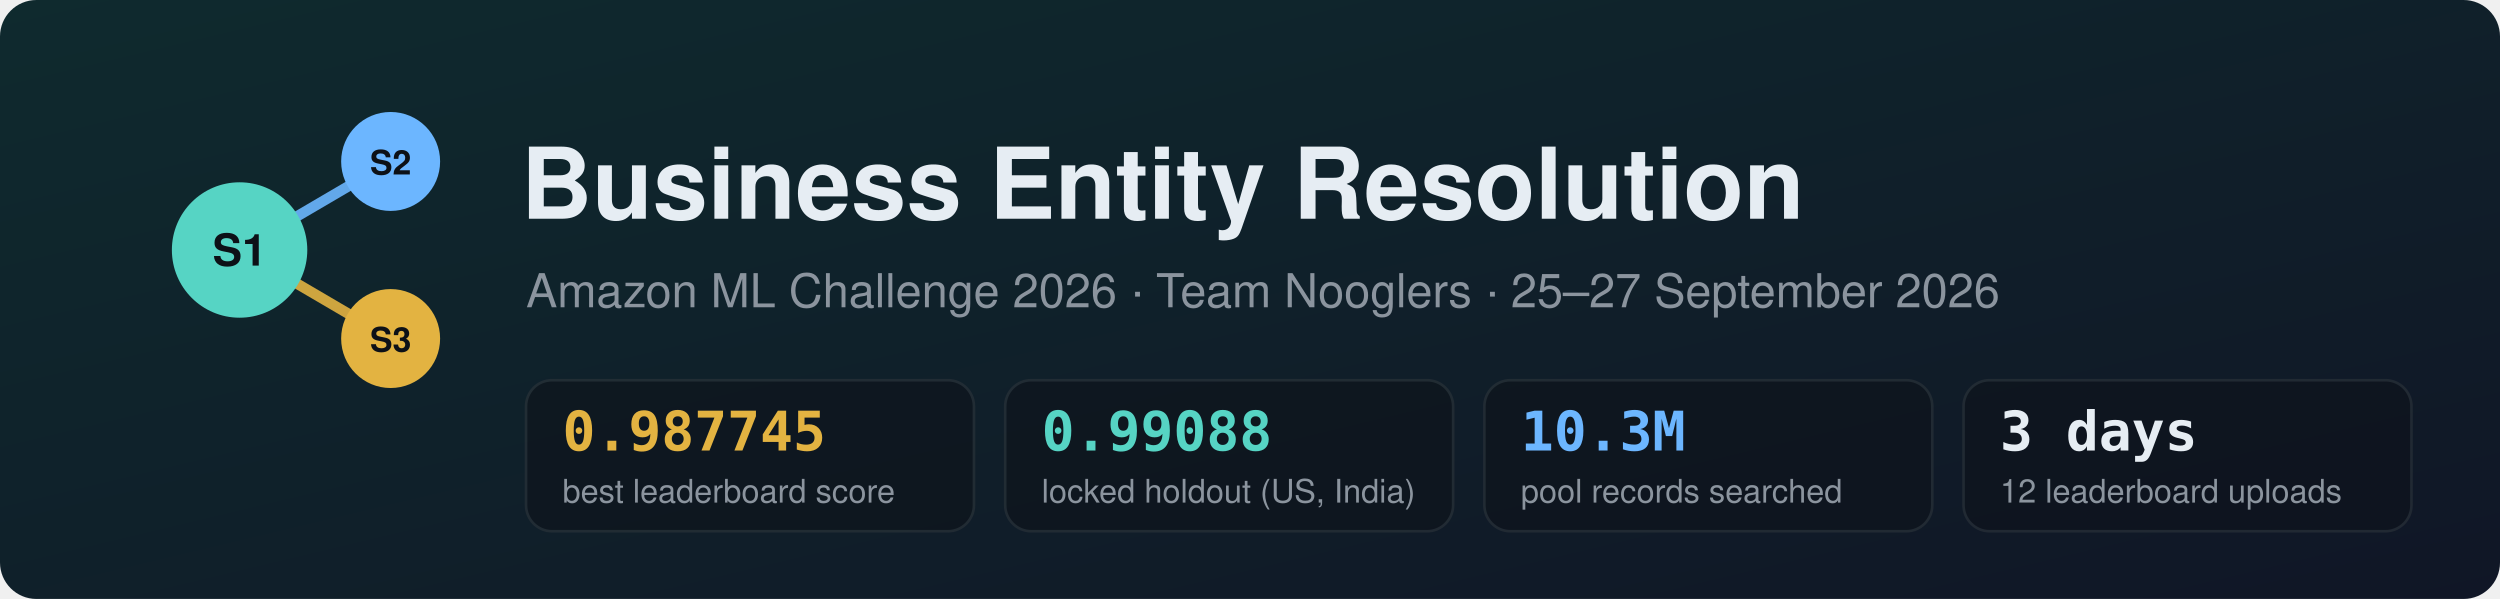
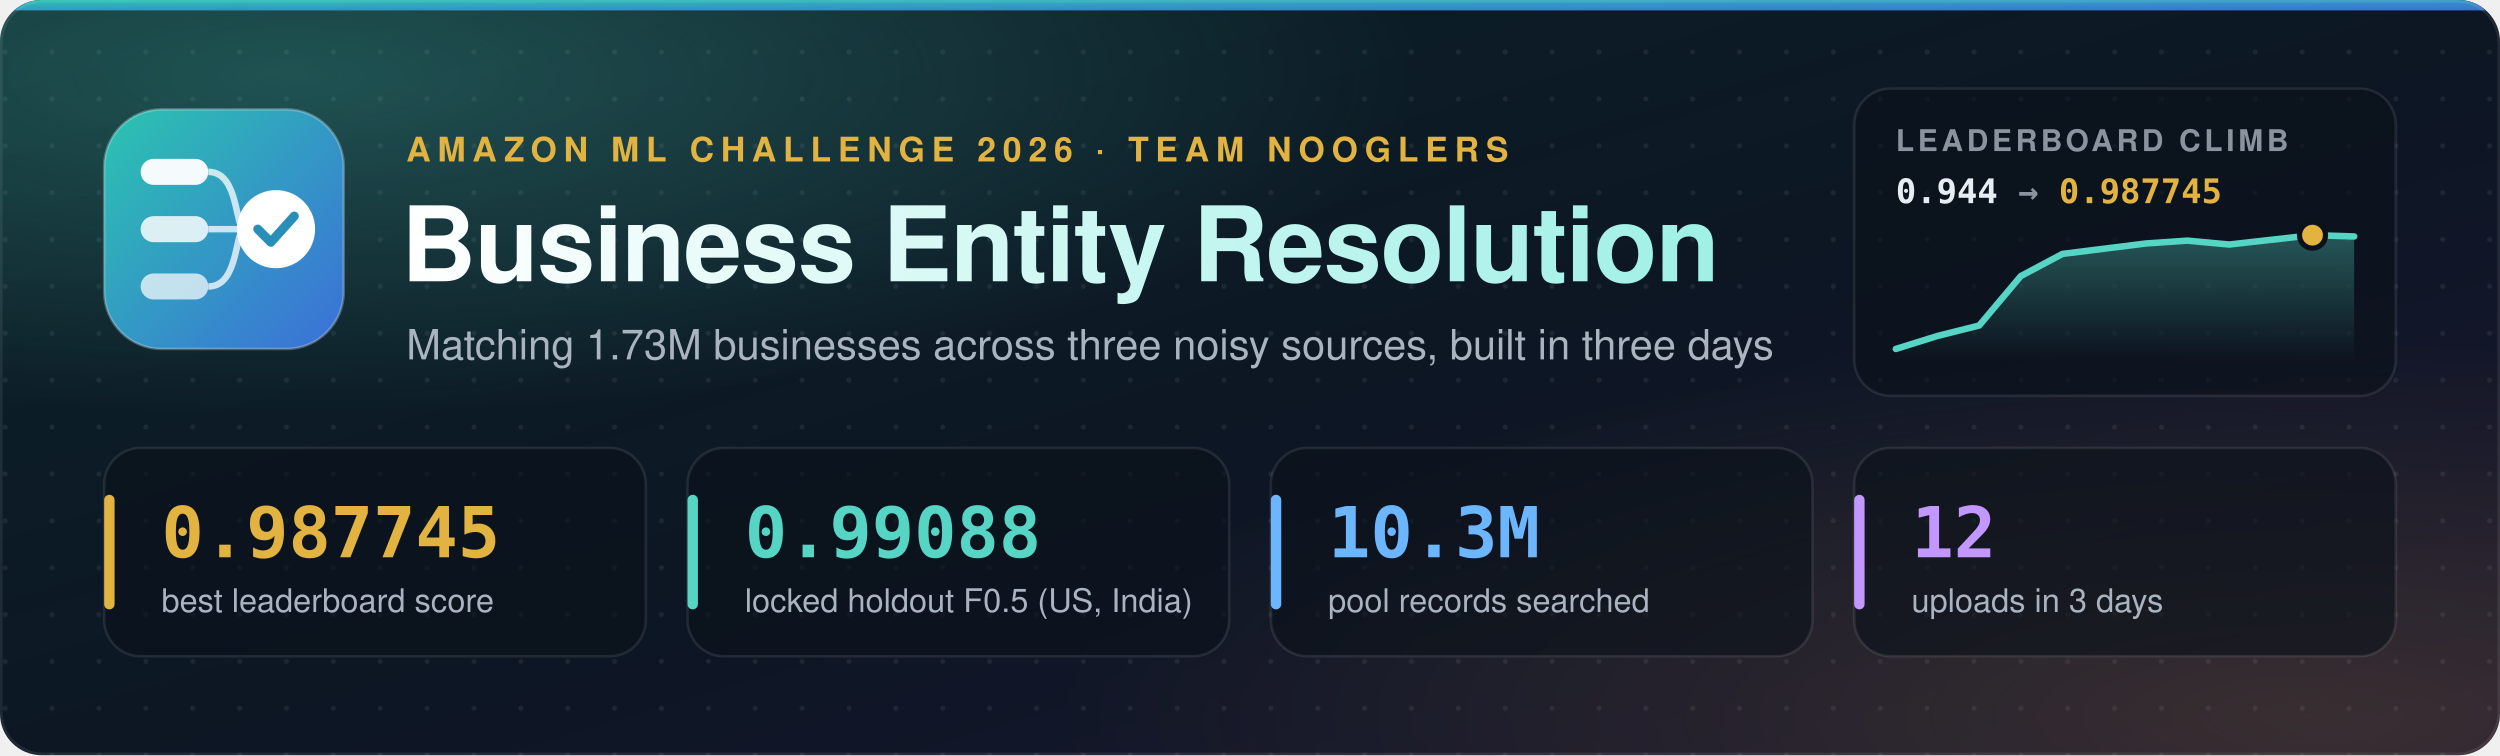
- <svg xmlns="http://www.w3.org/2000/svg" width="960" height="230" viewBox="0 0 960 230">
-   <rect width="960" height="230" rx="14" fill="none" />
+ <svg xmlns="http://www.w3.org/2000/svg" width="960" height="290" viewBox="0 0 960 290">
+   <rect width="960" height="290" rx="14" fill="none" />
  <defs>
-     <linearGradient id="g" x1="0" y1="0" x2="1" y2="1">
-       <stop offset="0" stop-color="#0f2a2e" />
-       <stop offset="1" stop-color="#101626" />
+     <linearGradient id="bg" x1="0" y1="0" x2="1" y2="1">
+       <stop offset="0" stop-color="#0b2328" />
+       <stop offset="0.55" stop-color="#0d1624" />
+       <stop offset="1" stop-color="#1a1530" />
    </linearGradient>
+     <radialGradient id="glow1" cx="0.12" cy="0.1" r="0.45">
+       <stop offset="0" stop-color="#56d4c4" stop-opacity="0.28" />
+       <stop offset="1" stop-color="#56d4c4" stop-opacity="0" />
+     </radialGradient>
+     <radialGradient id="glow2" cx="0.92" cy="0.95" r="0.5">
+       <stop offset="0" stop-color="#e3b341" stop-opacity="0.16" />
+       <stop offset="1" stop-color="#e3b341" stop-opacity="0" />
+     </radialGradient>
+     <pattern id="dots" width="18" height="18" patternUnits="userSpaceOnUse">
+       <circle cx="2" cy="2" r="1" fill="#ffffff" opacity="0.07" />
+     </pattern>
+     <linearGradient id="title" x1="0" y1="0" x2="1" y2="0">
+       <stop offset="0" stop-color="#ffffff" />
+       <stop offset="1" stop-color="#9ff0e6" />
+     </linearGradient>
+     <linearGradient id="tile" x1="0" y1="0" x2="1" y2="1">
+       <stop offset="0" stop-color="#2bc4b0" />
+       <stop offset="1" stop-color="#3b6fd8" />
+     </linearGradient>
+     <linearGradient id="area" x1="0" y1="0" x2="0" y2="1">
+       <stop offset="0" stop-color="#56d4c4" stop-opacity="0.35" />
+       <stop offset="1" stop-color="#56d4c4" stop-opacity="0" />
+     </linearGradient>
+     <clipPath id="card">
+       <rect width="960" height="290" rx="16" />
+     </clipPath>
  </defs>
-   <rect width="960" height="230" rx="14" fill="url(#g)" />
-   <line x1="92" y1="96" x2="150" y2="62" stroke="#6cb6ff" stroke-width="4" stroke-linecap="round" opacity="0.9" />
-   <line x1="92" y1="96" x2="150" y2="130" stroke="#e3b341" stroke-width="4" stroke-linecap="round" opacity="0.9" />
-   <circle cx="92" cy="96" r="26" fill="#56d4c4" />
-   <text x="92" y="102" text-anchor="middle" font-family="-apple-system, BlinkMacSystemFont, 'Segoe UI', Helvetica, Arial, sans-serif" font-size="17" font-weight="700" fill="#0d1117">S1</text>
-   <circle cx="150" cy="62" r="19" fill="#6cb6ff" />
-   <text x="150" y="67" text-anchor="middle" font-family="-apple-system, BlinkMacSystemFont, 'Segoe UI', Helvetica, Arial, sans-serif" font-size="13" font-weight="700" fill="#0d1117">S2</text>
-   <circle cx="150" cy="130" r="19" fill="#e3b341" />
-   <text x="150" y="135" text-anchor="middle" font-family="-apple-system, BlinkMacSystemFont, 'Segoe UI', Helvetica, Arial, sans-serif" font-size="13" font-weight="700" fill="#0d1117">S3</text>
-   <text x="200" y="84" font-family="-apple-system, BlinkMacSystemFont, 'Segoe UI', Helvetica, Arial, sans-serif" font-size="38" font-weight="700" fill="#e6edf3">Business Entity Resolution</text>
-   <text x="202" y="118" font-family="-apple-system, BlinkMacSystemFont, 'Segoe UI', Helvetica, Arial, sans-serif" font-size="18" fill="#8b949e">Amazon ML Challenge 2026  ·  Team Nooglers  ·  25–27 September 2026</text>
-   <rect x="202" y="146" width="172" height="58" rx="10" fill="#0d1117" opacity="0.55" stroke="#30363d" />
-   <text x="216" y="173" font-family="ui-monospace, SFMono-Regular, Menlo, Consolas, monospace" font-size="21" font-weight="700" fill="#e3b341">0.987745</text>
-   <text x="216" y="193" font-family="-apple-system, BlinkMacSystemFont, 'Segoe UI', Helvetica, Arial, sans-serif" font-size="12.5" fill="#8b949e">best leaderboard score</text>
-   <rect x="386" y="146" width="172" height="58" rx="10" fill="#0d1117" opacity="0.55" stroke="#30363d" />
-   <text x="400" y="173" font-family="ui-monospace, SFMono-Regular, Menlo, Consolas, monospace" font-size="21" font-weight="700" fill="#56d4c4">0.99088</text>
-   <text x="400" y="193" font-family="-apple-system, BlinkMacSystemFont, 'Segoe UI', Helvetica, Arial, sans-serif" font-size="12.5" fill="#8b949e">locked holdout (US, India)</text>
-   <rect x="570" y="146" width="172" height="58" rx="10" fill="#0d1117" opacity="0.55" stroke="#30363d" />
-   <text x="584" y="173" font-family="ui-monospace, SFMono-Regular, Menlo, Consolas, monospace" font-size="21" font-weight="700" fill="#6cb6ff">10.3M</text>
-   <text x="584" y="193" font-family="-apple-system, BlinkMacSystemFont, 'Segoe UI', Helvetica, Arial, sans-serif" font-size="12.5" fill="#8b949e">pool records searched</text>
-   <rect x="754" y="146" width="172" height="58" rx="10" fill="#0d1117" opacity="0.55" stroke="#30363d" />
-   <text x="768" y="173" font-family="ui-monospace, SFMono-Regular, Menlo, Consolas, monospace" font-size="21" font-weight="700" fill="#e6edf3">3 days</text>
-   <text x="768" y="193" font-family="-apple-system, BlinkMacSystemFont, 'Segoe UI', Helvetica, Arial, sans-serif" font-size="12.5" fill="#8b949e">12 leaderboard uploads</text>
+   <g clip-path="url(#card)">
+     <rect width="960" height="290" fill="url(#bg)" />
+     <rect width="960" height="290" fill="url(#dots)" />
+     <rect width="960" height="290" fill="url(#glow1)" />
+     <rect width="960" height="290" fill="url(#glow2)" />
+     <rect width="960" height="4" fill="url(#tile)" />
+   </g>
+   <rect x="0.5" y="0.5" width="959" height="289" rx="16" fill="none" stroke="#ffffff" stroke-opacity="0.08" />
+   <rect x="40" y="42" width="92" height="92" rx="22" fill="url(#tile)" />
+   <rect x="40" y="42" width="92" height="92" rx="22" fill="none" stroke="#ffffff" stroke-opacity="0.25" />
+   <path d="M80,66 C92,66 90,88 94,88" fill="none" stroke="#ffffff" stroke-width="2.5" opacity="0.75" />
+   <rect x="54" y="61" width="26" height="10" rx="5" fill="#ffffff" opacity="0.95" />
+   <path d="M80,88 C92,88 90,88 94,88" fill="none" stroke="#ffffff" stroke-width="2.5" opacity="0.75" />
+   <rect x="54" y="83" width="26" height="10" rx="5" fill="#ffffff" opacity="0.83" />
+   <path d="M80,110 C92,110 90,88 94,88" fill="none" stroke="#ffffff" stroke-width="2.5" opacity="0.75" />
+   <rect x="54" y="105" width="26" height="10" rx="5" fill="#ffffff" opacity="0.71" />
+   <circle cx="106" cy="88" r="15" fill="#ffffff" />
+   <path d="M99,88 l5,5 l9,-10" fill="none" stroke="#2a8fb8" stroke-width="3.5" stroke-linecap="round" stroke-linejoin="round" />
+   <text x="156" y="62" font-family="-apple-system, BlinkMacSystemFont, 'Segoe UI', Helvetica, Arial, sans-serif" font-size="13" font-weight="700" letter-spacing="2.6" fill="#e3b341">AMAZON ML CHALLENGE 2026  ·  TEAM NOOGLERS</text>
+   <text x="154" y="108" font-family="-apple-system, BlinkMacSystemFont, 'Segoe UI', Helvetica, Arial, sans-serif" font-size="40" font-weight="800" letter-spacing="-0.5" fill="url(#title)">Business Entity Resolution</text>
+   <text x="156" y="138" font-family="-apple-system, BlinkMacSystemFont, 'Segoe UI', Helvetica, Arial, sans-serif" font-size="16" fill="#aab4c0">Matching 1.73M businesses across three noisy sources, built in three days</text>
+   <rect x="712" y="34" width="208" height="118" rx="14" fill="#0b1119" fill-opacity="0.6" stroke="#ffffff" stroke-opacity="0.09" />
+   <text x="728" y="58" font-family="-apple-system, BlinkMacSystemFont, 'Segoe UI', Helvetica, Arial, sans-serif" font-size="11.5" font-weight="700" letter-spacing="1.4" fill="#8b949e">LEADERBOARD CLIMB</text>
+   <polygon points="728,138 728.0,134.0 744.0,129.0 760.0,125.0 776.0,106.0 792.0,97.5 808.0,95.5 824.0,93.5 840.0,92.4 856.0,93.9 872.0,92.1 888.0,90.3 904.0,90.8 904,138" fill="url(#area)" />
+   <polyline points="728.0,134.0 744.0,129.0 760.0,125.0 776.0,106.0 792.0,97.5 808.0,95.5 824.0,93.5 840.0,92.4 856.0,93.9 872.0,92.1 888.0,90.3 904.0,90.8" fill="none" stroke="#56d4c4" stroke-width="2.5" stroke-linejoin="round" stroke-linecap="round" />
+   <circle cx="888.0" cy="90.3" r="5" fill="#e3b341" stroke="#0b1119" stroke-width="2" />
+   <text x="728" y="78" font-family="ui-monospace, SFMono-Regular, Menlo, Consolas, monospace" font-size="13" font-weight="700" fill="#e6edf3">0.944 <tspan fill="#8b949e">→</tspan>
+     <tspan fill="#e3b341">0.987745</tspan>
+   </text>
+   <rect x="40" y="172" width="208" height="80" rx="14" fill="#0b1119" fill-opacity="0.6" stroke="#ffffff" stroke-opacity="0.09" />
+   <rect x="40" y="190" width="4" height="44" rx="2" fill="#e3b341" />
+   <text x="62" y="214" font-family="ui-monospace, SFMono-Regular, Menlo, Consolas, monospace" font-size="27" font-weight="800" fill="#e3b341">0.987745</text>
+   <text x="62" y="235" font-family="-apple-system, BlinkMacSystemFont, 'Segoe UI', Helvetica, Arial, sans-serif" font-size="12.5" fill="#aab4c0">best leaderboard score</text>
+   <rect x="264" y="172" width="208" height="80" rx="14" fill="#0b1119" fill-opacity="0.6" stroke="#ffffff" stroke-opacity="0.09" />
+   <rect x="264" y="190" width="4" height="44" rx="2" fill="#56d4c4" />
+   <text x="286" y="214" font-family="ui-monospace, SFMono-Regular, Menlo, Consolas, monospace" font-size="27" font-weight="800" fill="#56d4c4">0.99088</text>
+   <text x="286" y="235" font-family="-apple-system, BlinkMacSystemFont, 'Segoe UI', Helvetica, Arial, sans-serif" font-size="12.5" fill="#aab4c0">locked holdout F0.5 (US, India)</text>
+   <rect x="488" y="172" width="208" height="80" rx="14" fill="#0b1119" fill-opacity="0.6" stroke="#ffffff" stroke-opacity="0.09" />
+   <rect x="488" y="190" width="4" height="44" rx="2" fill="#6cb6ff" />
+   <text x="510" y="214" font-family="ui-monospace, SFMono-Regular, Menlo, Consolas, monospace" font-size="27" font-weight="800" fill="#6cb6ff">10.3M</text>
+   <text x="510" y="235" font-family="-apple-system, BlinkMacSystemFont, 'Segoe UI', Helvetica, Arial, sans-serif" font-size="12.5" fill="#aab4c0">pool records searched</text>
+   <rect x="712" y="172" width="208" height="80" rx="14" fill="#0b1119" fill-opacity="0.6" stroke="#ffffff" stroke-opacity="0.09" />
+   <rect x="712" y="190" width="4" height="44" rx="2" fill="#c297ff" />
+   <text x="734" y="214" font-family="ui-monospace, SFMono-Regular, Menlo, Consolas, monospace" font-size="27" font-weight="800" fill="#c297ff">12</text>
+   <text x="734" y="235" font-family="-apple-system, BlinkMacSystemFont, 'Segoe UI', Helvetica, Arial, sans-serif" font-size="12.5" fill="#aab4c0">uploads in 3 days</text>
</svg>
